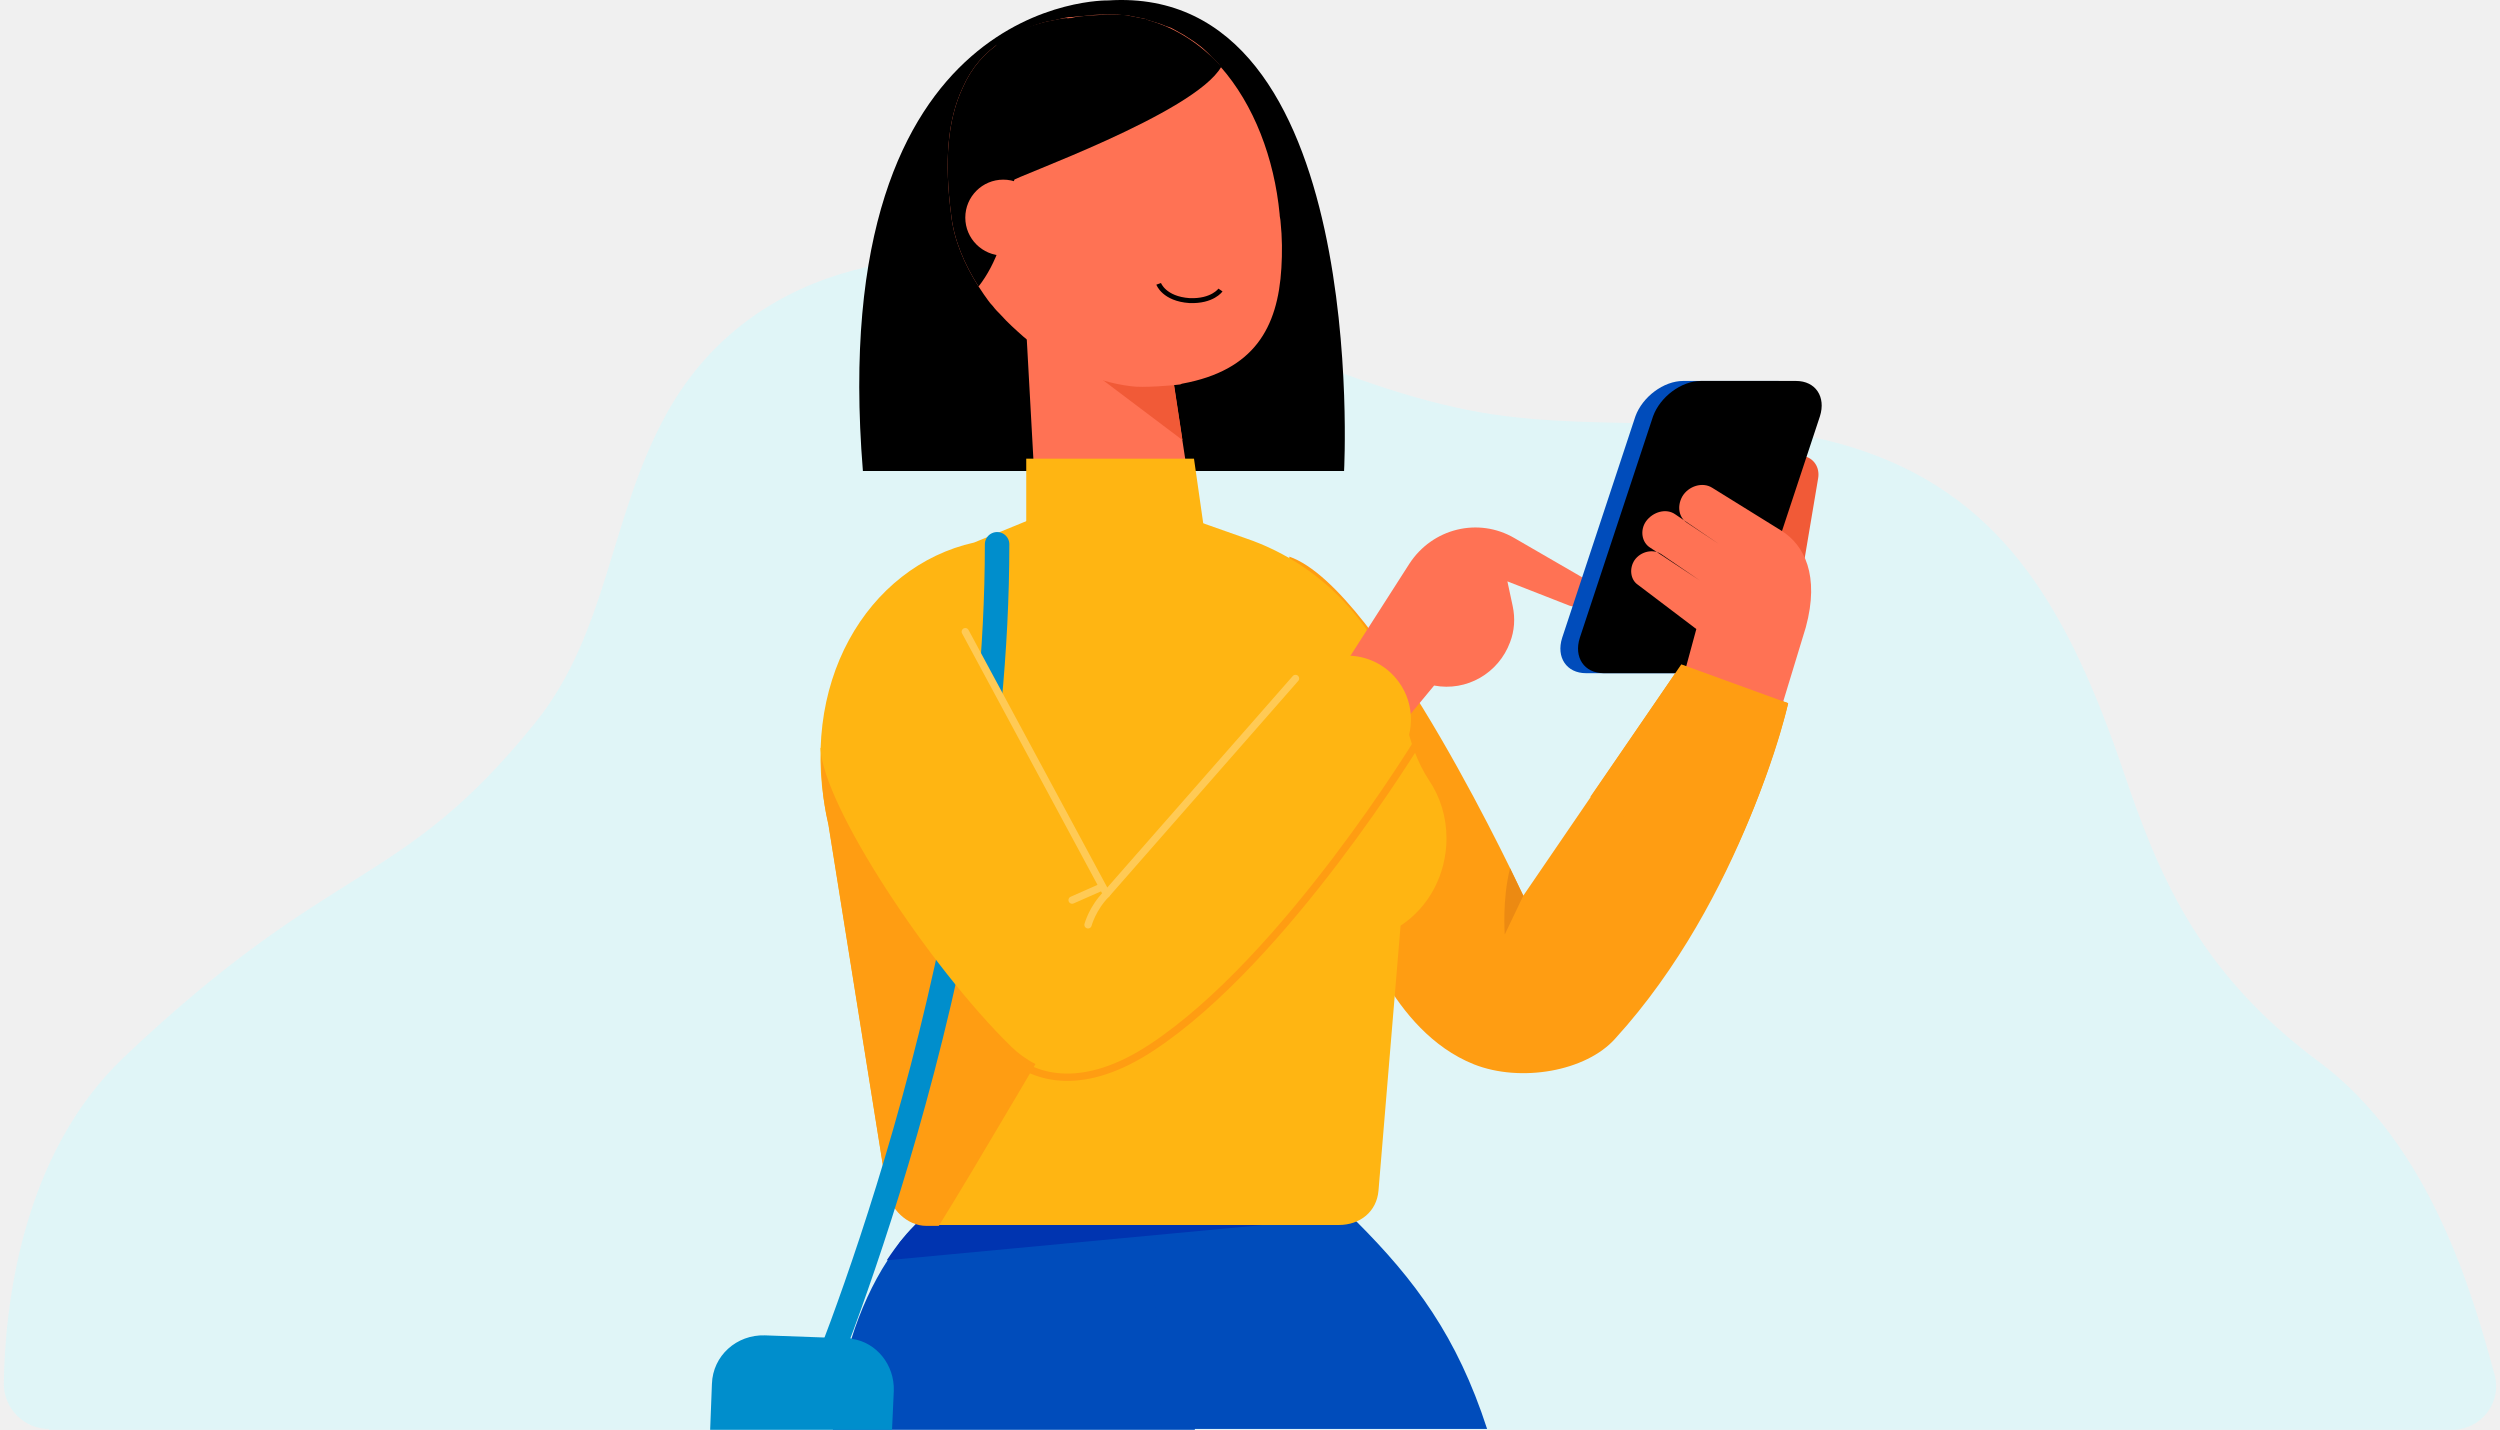
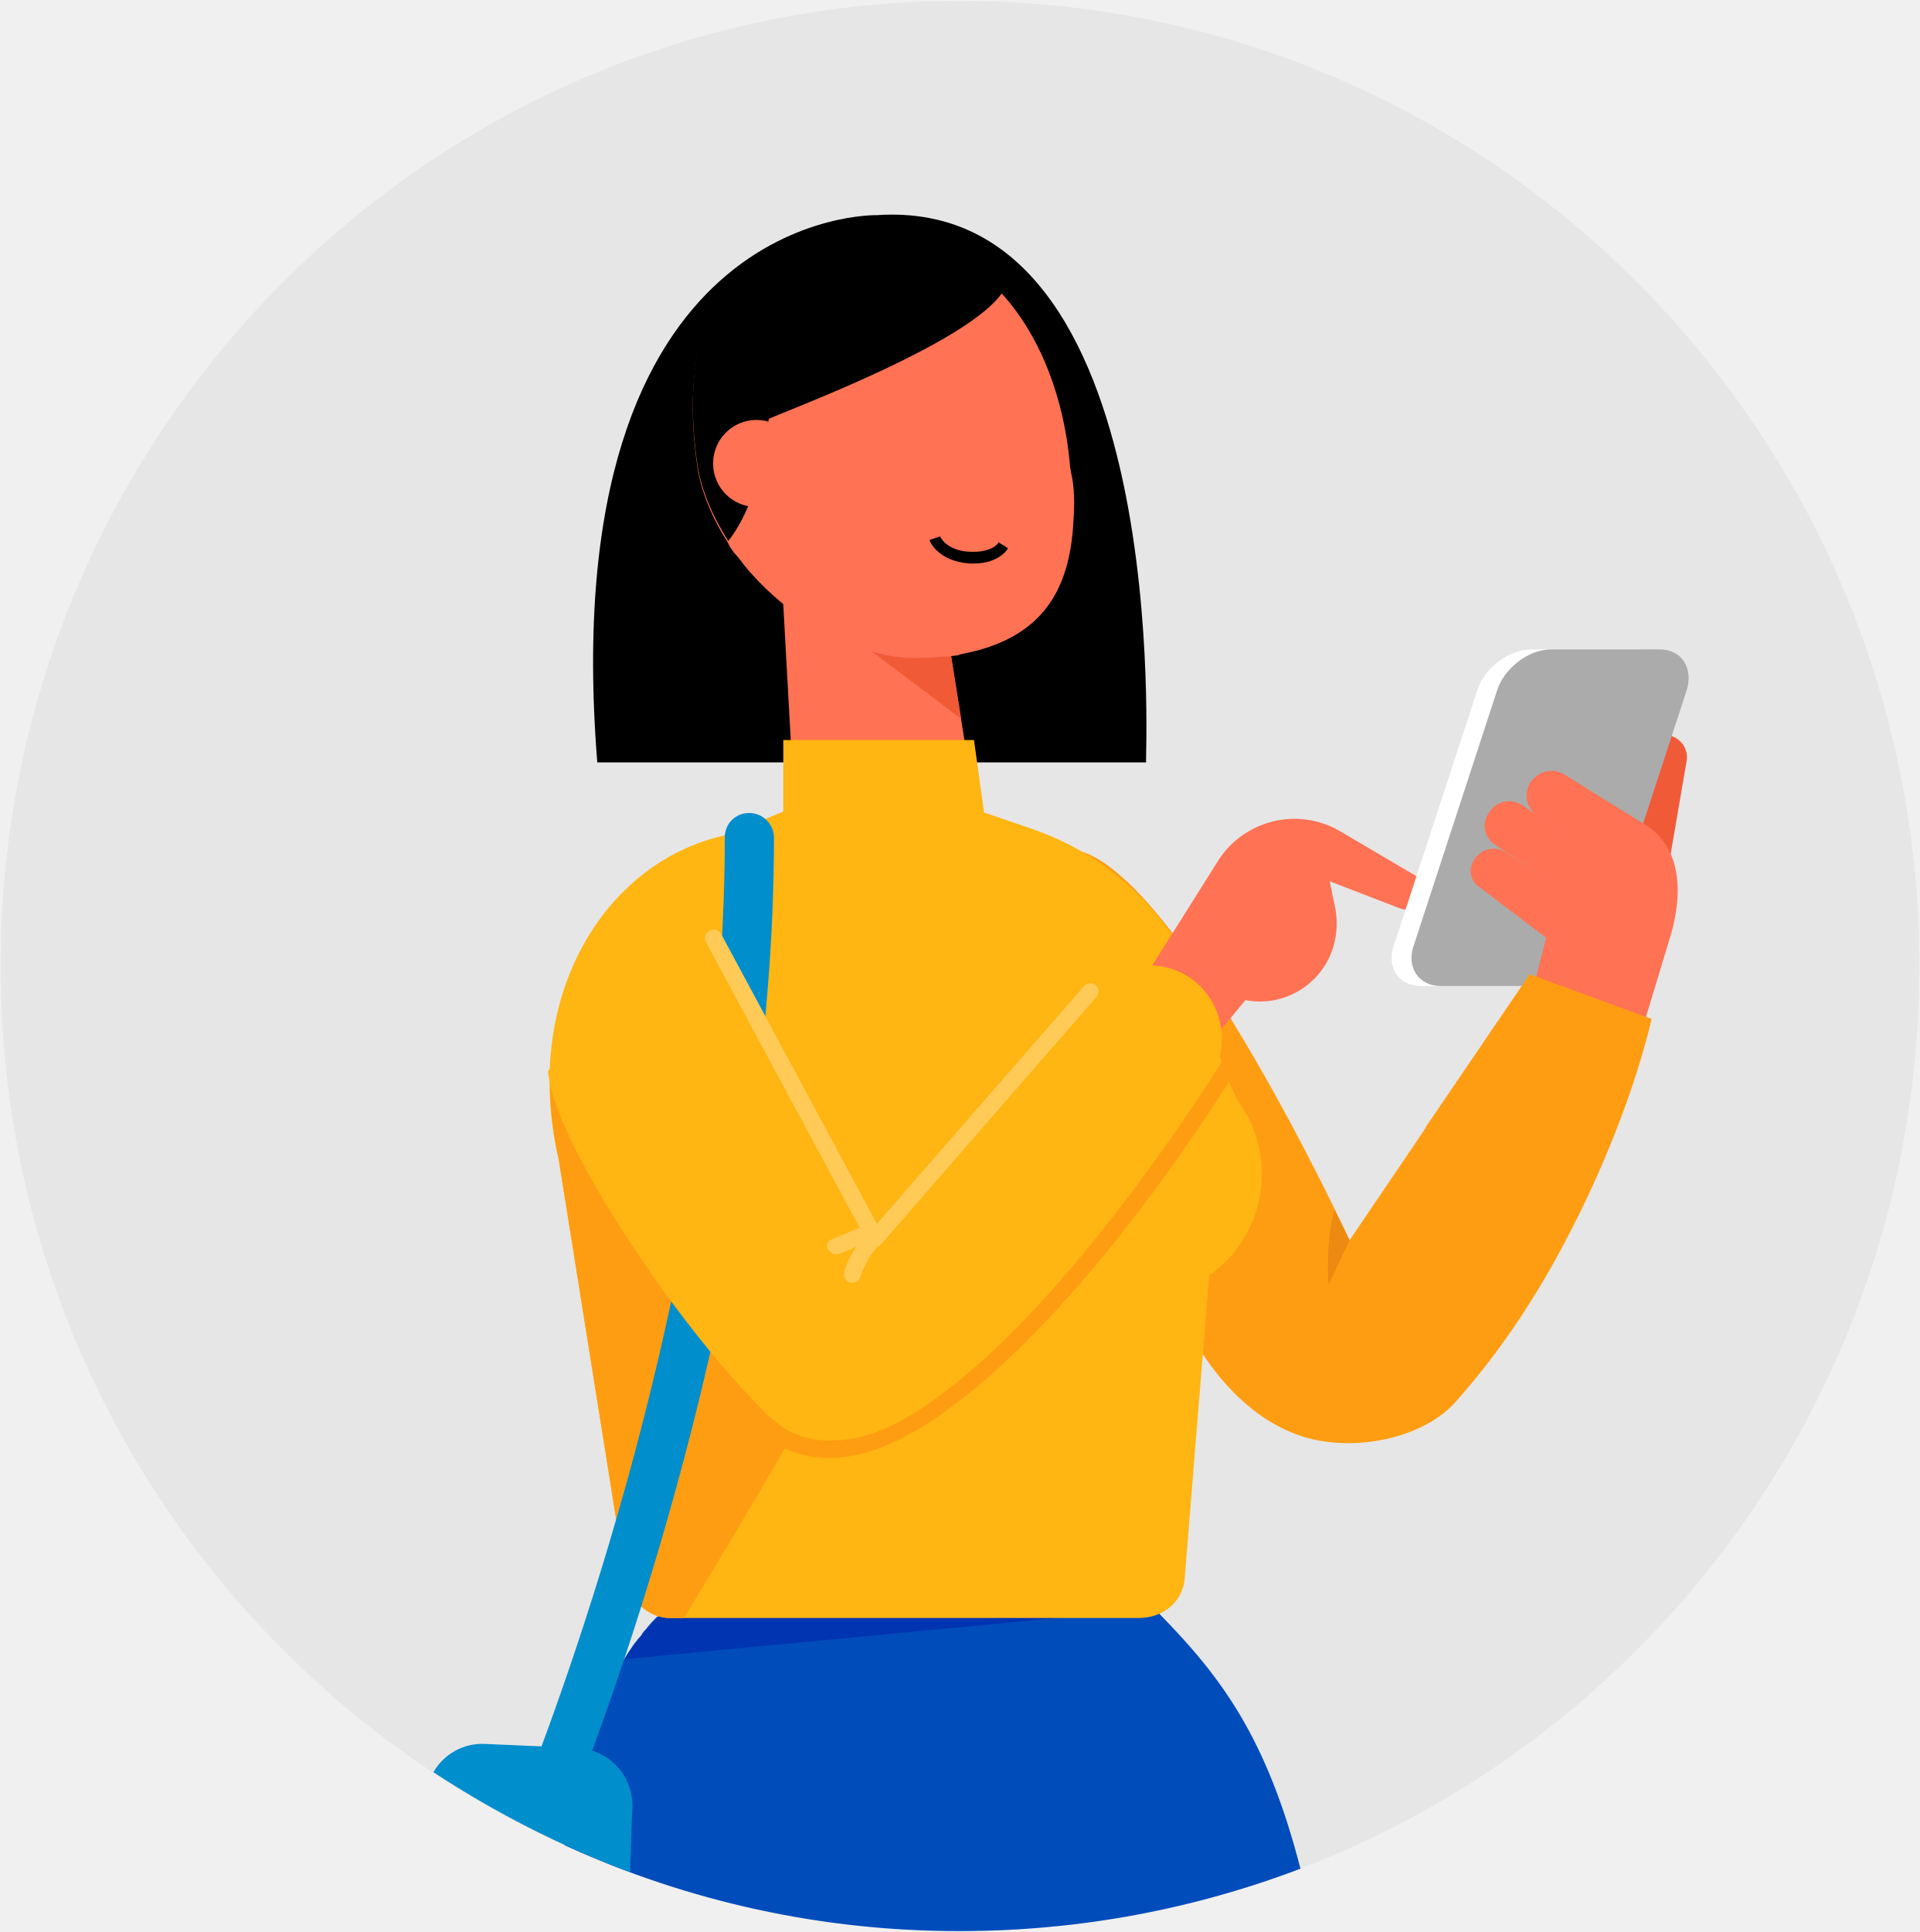
- <svg xmlns="http://www.w3.org/2000/svg" width="570" height="326" viewBox="0 0 570 326" fill="none">
-   <path d="M11.142 325.799C5.505 325.799 0.875 321.169 0.875 315.532C1.077 298.422 4.7 263.396 28.252 241.052C76.363 195.357 91.058 203.208 122.058 164.759C138.564 144.227 138.967 118.259 151.649 94.909C170.168 60.688 209.22 53.843 241.831 61.694C274.441 69.545 305.039 88.467 338.052 94.103C366.636 98.935 397.032 93.097 425.214 102.961C457.623 114.233 471.916 140.201 483.993 175.428C491.844 198.578 500.701 221.324 528.682 242.058C554.448 261.182 563.909 295.805 568.74 313.318C570.552 319.76 565.721 326 559.078 326H11.142V325.799Z" fill="#E0F5F7" />
-   <path fill-rule="evenodd" clip-rule="evenodd" d="M272.425 278.292V325.999H189.892C190.496 319.357 191.905 312.11 194.119 305.266C196.132 298.824 198.951 292.584 202.373 287.35C202.977 286.545 203.58 285.538 204.184 284.733C204.386 284.33 204.788 283.928 204.99 283.525C205.191 283.123 205.593 282.72 205.795 282.519C206.801 281.311 208.009 280.103 209.016 279.097C209.217 278.895 209.619 278.493 209.821 278.292H272.425Z" fill="#004CBB" />
-   <path d="M264.78 325.798L262.767 281.512L262.565 279.298V278.292H309.066L309.267 278.493C322.553 291.779 332.215 304.662 339.059 325.798H264.78Z" fill="#004CBB" />
-   <path d="M202.175 287.35L298.597 278.292H272.227H262.565H209.623C207.006 280.707 204.59 283.727 202.175 287.35Z" fill="#0034B0" />
-   <path fill-rule="evenodd" clip-rule="evenodd" d="M252.702 0.097C252.702 0.097 187.884 -1.514 196.741 107.389H306.449C306.449 107.389 312.488 -3.728 252.702 0.097Z" fill="black" />
-   <path d="M293.968 126.915C314.903 134.162 347.313 204.214 347.313 204.214L383.345 151.474L407.702 160.331C407.702 160.331 397.436 204.818 368.248 236.824C361.605 244.272 346.709 246.889 336.04 242.662C316.916 235.013 309.67 210.052 309.67 210.052L293.968 152.883V126.915Z" fill="#FF9D12" />
-   <path d="M344.292 197.974C346.103 201.799 347.311 204.214 347.311 204.214L343.084 213.071C343.084 213.071 342.48 205.019 344.292 197.974Z" fill="#EC8A12" />
-   <path fill-rule="evenodd" clip-rule="evenodd" d="M329.798 191.13C329.798 186.299 328.389 181.669 325.772 177.844C323.155 173.818 321.545 169.188 320.538 164.558C316.714 145.435 303.025 129.13 283.902 122.688L273.636 119.065L234.382 118.662L222.103 123.695C197.746 129.13 181.441 156.104 188.889 187.909L202.174 271.046C202.98 275.474 206.804 279.299 211.233 279.299H305.24C310.071 279.299 313.895 276.279 314.298 271.448L319.33 211.058C325.772 206.831 329.798 199.383 329.798 191.13Z" fill="#FFB512" />
-   <path d="M216.265 179.455L197.544 162.948C197.343 163.351 196.94 163.955 196.538 164.357C195.33 165.565 193.72 166.571 192.311 167.377C191.505 167.779 190.901 168.182 190.096 168.786C189.895 168.987 189.694 168.987 189.492 169.188C189.291 169.39 189.291 169.39 189.09 169.591C189.09 169.591 189.09 169.792 188.888 169.792C188.486 170.396 187.882 170.597 187.278 170.597C187.077 176.234 187.479 182.072 188.888 188.11L202.174 271.247C202.979 275.676 206.804 279.5 211.233 279.5H214.051C221.499 267.624 244.447 228.37 244.447 228.37L216.265 179.455Z" fill="#FF9D12" />
-   <path d="M227.338 124.097C227.338 221.324 185.467 318.954 185.467 318.954" stroke="#008ECC" stroke-width="5.582" stroke-miterlimit="10" stroke-linecap="round" />
-   <path fill-rule="evenodd" clip-rule="evenodd" d="M306.646 151.473L321.341 128.525C326.575 120.473 337.043 117.857 345.296 122.688L360.595 131.545C362.205 132.35 362.809 134.363 362.205 135.973C361.4 137.785 359.387 138.792 357.575 137.986L343.686 132.551L344.893 138.188C345.497 141.006 345.296 143.824 344.289 146.441C341.673 153.486 334.426 157.714 326.978 156.305L321.14 163.35L306.646 151.473Z" fill="#FF7254" />
-   <path d="M187.076 170.597C187.68 183.681 211.836 220.318 230.557 238.636C236.797 244.675 247.265 248.499 262.362 238.636C285.109 223.538 306.849 188.714 318.726 173.012C322.551 167.779 322.752 160.733 318.927 155.499C313.693 148.252 303.226 147.447 296.986 153.688L252.297 203.811L217.674 139.597L187.076 170.597Z" fill="#FFB512" />
-   <path d="M295.374 154.694L252.296 203.811L220.088 144.025" stroke="#FFCA55" stroke-width="1.671" stroke-miterlimit="10" stroke-linecap="round" stroke-linejoin="round" />
-   <path d="M229.753 240.448C236.195 246.286 247.266 248.902 262.565 238.837C293.163 218.708 323.559 168.584 323.559 168.584" stroke="#FF9D12" stroke-width="1.671" stroke-miterlimit="10" />
-   <path d="M252.301 203.812C249.08 207.032 248.073 210.857 248.073 210.857" stroke="#FFCA55" stroke-width="1.671" stroke-miterlimit="10" stroke-linecap="round" stroke-linejoin="round" />
-   <path d="M251.29 202.2L244.446 205.22" stroke="#FFCA55" stroke-width="1.671" stroke-miterlimit="10" stroke-linecap="round" stroke-linejoin="round" />
-   <path fill-rule="evenodd" clip-rule="evenodd" d="M235.995 111.616L271.423 112.421L264.176 65.115L232.975 56.862L235.995 111.616Z" fill="#FF7254" />
-   <path fill-rule="evenodd" clip-rule="evenodd" d="M266.79 81.825L269.608 100.344L243.439 80.617L266.79 81.825Z" fill="#F15A37" />
-   <path fill-rule="evenodd" clip-rule="evenodd" d="M274.645 121.48L272.229 104.571H233.982V121.48H274.645Z" fill="#FFB512" />
-   <path fill-rule="evenodd" clip-rule="evenodd" d="M292.157 61.091C291.351 74.779 285.916 84.442 269.611 87.461C269.41 87.461 269.208 87.662 269.007 87.662C267.799 87.864 260.351 88.468 257.936 88.065C249.28 87.058 240.624 82.831 233.377 76.792C231.565 75.182 229.754 73.572 228.143 71.76C227.54 71.156 226.936 70.552 226.332 69.747C225.527 68.942 224.923 67.935 224.319 67.13C223.916 66.526 223.514 65.922 223.111 65.318C219.89 60.286 217.475 54.649 216.871 49.013C215.26 36.734 216.065 27.273 219.488 20.026C221.501 15.396 224.52 11.974 228.546 9.357C230.76 7.948 233.176 6.74 235.994 5.734C237.202 5.331 238.41 4.928 239.819 4.727C241.027 4.526 242.234 4.123 243.643 3.922H243.845C244.046 3.922 244.046 3.922 244.247 3.922C245.455 3.721 246.864 3.721 248.273 3.519C249.884 3.318 251.494 3.318 253.104 3.318C254.312 3.318 255.319 3.318 256.325 3.519C256.325 3.519 256.325 3.519 256.527 3.519C256.728 3.519 256.929 3.519 257.13 3.519C257.533 3.519 257.734 3.721 258.137 3.721C259.143 3.922 260.15 4.123 261.156 4.325C261.358 4.325 261.358 4.526 261.559 4.526C262.364 4.727 263.371 5.13 264.176 5.331C264.981 5.532 265.585 5.935 266.39 6.136C267.195 6.338 268.001 6.941 268.806 7.344C269.611 7.747 270.215 8.149 270.819 8.552C272.832 9.76 274.644 11.169 276.254 12.98C276.656 13.383 277.059 13.786 277.462 14.188C277.663 14.389 278.066 14.792 278.267 15.195C285.916 23.851 290.546 36.13 291.754 48.812C291.754 49.416 291.955 50.02 291.955 50.422C292.358 54.247 292.358 57.669 292.157 61.091Z" fill="#FF7254" />
-   <path fill-rule="evenodd" clip-rule="evenodd" d="M243.442 4.122C242.234 6.135 232.975 14.187 232.572 22.843C231.767 36.733 231.364 54.85 223.111 65.317C219.89 60.285 217.475 54.649 216.871 49.012C215.26 36.733 216.065 27.272 219.488 20.025C221.501 15.395 224.52 11.973 228.546 9.356C230.76 7.947 233.176 6.739 235.994 5.733C237.202 5.33 238.41 4.928 239.819 4.726C240.825 4.525 242.234 4.122 243.442 4.122Z" fill="black" />
-   <path d="M228.744 58.272C233.524 58.272 237.4 54.396 237.4 49.616C237.4 44.835 233.524 40.96 228.744 40.96C223.963 40.96 220.088 44.835 220.088 49.616C220.088 54.396 223.963 58.272 228.744 58.272Z" fill="#FF7254" />
-   <path fill-rule="evenodd" clip-rule="evenodd" d="M248.274 3.519C249.884 3.519 251.495 3.318 253.105 3.318C254.514 3.318 255.722 3.318 257.131 3.519C257.534 3.519 257.735 3.721 258.138 3.721C259.144 3.922 260.151 4.123 261.157 4.325C261.359 4.325 261.359 4.325 261.56 4.526C268.203 6.338 273.839 10.162 278.469 15.195C272.43 25.864 230.761 40.558 230.962 41.162L227.138 10.162C232.975 5.331 241.027 4.526 243.846 4.123C244.047 4.123 244.248 4.123 244.248 4.123C245.456 3.721 246.865 3.721 248.274 3.519Z" fill="black" />
-   <path d="M278.269 66.123C278.269 66.123 276.457 68.74 271.224 68.538C265.386 68.136 264.178 64.714 264.178 64.714" stroke="black" stroke-width="1.124" stroke-miterlimit="10" />
-   <path d="M203.786 317.143L203.383 326H161.916L162.318 315.532C162.519 309.091 167.954 304.26 174.396 304.461L191.104 305.065H192.916C193.318 305.065 193.922 305.065 194.325 305.266C199.76 306.071 203.987 311.104 203.786 317.143Z" fill="#008ECC" />
-   <path fill-rule="evenodd" clip-rule="evenodd" d="M411.122 129.33L414.544 108.999C414.947 106.583 413.538 104.369 411.122 103.966C408.505 103.362 405.687 105.174 404.882 107.791L401.057 120.473L411.122 129.33Z" fill="#F15A37" />
-   <path d="M361.604 153.487H383.344C387.773 153.487 392.604 149.863 394.214 145.435L410.922 94.909C412.331 90.48 409.915 86.857 405.487 86.857H383.747C379.318 86.857 374.487 90.48 372.876 94.909L356.169 145.435C354.759 149.863 357.175 153.487 361.604 153.487Z" fill="#004CBB" />
-   <path d="M365.628 153.487H387.368C391.796 153.487 396.628 149.863 398.238 145.435L414.946 94.909C416.355 90.48 413.939 86.857 409.511 86.857H387.77C383.342 86.857 378.511 90.48 376.9 94.909L360.193 145.435C358.783 149.863 361.199 153.487 365.628 153.487Z" fill="black" />
-   <path fill-rule="evenodd" clip-rule="evenodd" d="M406.088 161.538L411.724 143.019C414.945 131.142 411.321 124.298 406.289 121.077L390.386 111.213C388.172 109.804 384.951 110.811 383.542 113.226C382.334 115.441 382.737 118.058 384.75 119.265L391.997 124.097L381.932 117.252C379.919 115.843 376.899 116.648 375.289 118.863C373.88 120.876 374.282 123.694 376.295 124.902L387.568 132.35L378.711 126.311C376.899 125.103 374.081 125.707 372.672 127.72C371.464 129.532 371.665 132.149 373.477 133.356L386.763 143.421L383.542 155.298L406.088 161.538Z" fill="#FF7254" />
-   <path d="M362.607 181.668L383.341 151.473L407.698 160.33C407.698 160.33 404.075 177.441 392.601 200.188C382.737 193.746 372.874 187.707 362.607 181.668Z" fill="#FF9D12" />
+ <svg xmlns="http://www.w3.org/2000/svg" width="330" height="332" fill="none">
+   <path fill="#E6E6E6" d="M165 331.84c91.07 0 164.9-74.25 164.9-165.84C329.9 74.4 256.08.16 165 .16 73.93.16.1 74.4.1 166c0 91.6 73.83 165.84 164.9 165.84Z" />
+   <path fill="#004CBB" d="M97.03 317.08A162.2 162.2 0 0 0 165 331.84c20.71 0 40.42-3.84 58.52-10.72-5.83-22.65-13.67-32.96-24.13-43.68l-.2-.2h-85.47c-.2.2-.4.4-.8.6-.6.6-1.21 1.22-1.82 2.02-.2.2-.6.61-.8 1.01-.2.41-.6.61-.8 1.02-.6.6-1.01 1.41-1.61 2.22-.2.4-.4.81-.8 1.21a71.59 71.59 0 0 0-7.05 15.38 88.86 88.86 0 0 0-3.01 16.38Z" />
+   <path fill="#0034B0" d="m107.28 285.12 82.86-7.88h-76.22c-2.41 2.02-4.63 4.85-6.64 7.88Z" />
+   <path fill="#000" fill-rule="evenodd" d="M150.72 36.97s-55.7-1.42-48.06 94.04h94.32c-.2 0 5.02-97.48-46.26-94.04Z" clip-rule="evenodd" />
+   <path fill="#FF9D12" d="M186.12 146.38c17.9 6.27 45.85 66.74 45.85 66.74l30.97-45.7 20.91 7.68s-8.85 38.43-33.98 66.14c-5.84 6.26-18.5 8.7-27.56 5.05-16.28-6.47-22.52-28.11-22.52-28.11l-13.47-49.35v-22.45h-.2Z" />
+   <path fill="#EC8A12" d="m229.35 207.87 2.62 5.25-3.62 7.69s-.6-6.88 1-12.94Z" />
+   <path fill="#FFB512" fill-rule="evenodd" d="M216.88 201.8c0-4.25-1.2-8.3-3.41-11.53a33.46 33.46 0 0 1-4.43-11.53 48.06 48.06 0 0 0-31.37-36.2l-8.85-3.03-33.78-.2-10.46 4.24c-20.92 4.65-35 28.11-28.56 55.62l11.46 71.8c.6 3.84 3.83 7.07 7.65 7.07h80.64c4.02 0 7.44-2.63 7.84-6.67l4.22-52.18a21.2 21.2 0 0 0 9.05-17.4Z" clip-rule="evenodd" />
+   <path fill="#FF9D12" d="m119.35 191.89-16.09-14.36c-.2.4-.4.8-.8 1.21-1.21 1.01-2.42 1.82-3.62 2.63-.6.4-1.21.81-2.01 1.21-.2 0-.4.2-.4.2l-.2.2s0 .21-.2.21c-.41.6-.81.81-1.42.81-.2 4.85.2 9.91 1.41 15.17l11.46 71.8c.6 3.84 3.83 7.07 7.65 7.07h2.4c6.44-10.31 26.15-44.09 26.15-44.09l-24.33-42.06Z" />
+   <path fill="#008ECC" d="M98.84 308.58c7.84-20.02 34.19-92.83 34.19-164.62a4.26 4.26 0 0 0-4.23-4.25 4.14 4.14 0 0 0-4.22 4.25c0 71.19-26.55 143.39-33.79 162.2 2.82.8 5.43 1.61 8.05 2.42Z" />
+   <path fill="#FF7254" fill-rule="evenodd" d="m196.97 167.62 12.47-19.82a15.55 15.55 0 0 1 20.72-5.06l13.07 7.69c1.4.8 1.8 2.42 1.4 3.84a3.12 3.12 0 0 1-4.02 1.82l-12.06-4.65 1 4.85c.4 2.43.2 4.86-.6 7.08a13.2 13.2 0 0 1-14.88 8.5l-5.03 6.06-12.07-10.31Z" clip-rule="evenodd" />
+   <path fill="#FFB512" d="M94.21 184c.6 11.33 21.32 42.88 37.4 58.85 5.24 5.26 14.29 8.5 27.36 0 19.5-12.94 38.2-43.07 48.46-56.63a12.8 12.8 0 0 0 .2-15.16c-4.42-6.27-13.47-6.88-18.9-1.62l-38.41 43.48-29.76-55.62L94.2 184Z" />
+   <path fill="#FFCA55" d="M150.32 214.34c-.2 0-.2 0 0 0-.6 0-1-.4-1.2-.81l-27.76-51.57c-.4-.61-.2-1.62.6-2.03.6-.4 1.61-.2 2.01.6l26.75 49.76 35.6-40.85c.6-.6 1.4-.6 2-.2.61.6.61 1.41.2 2.02l-37 42.47c-.4.4-.8.6-1.2.6Z" />
+   <path fill="#FF9D12" d="M142.68 250.54a18.66 18.66 0 0 1-12.67-4.85l2-2.23c3.03 2.83 11.67 8.3 26.35-1.42 25.74-16.98 51.69-59.86 52.09-60.26l2.41 1.41c-1 1.82-26.54 43.69-52.89 61.08-7.04 4.65-12.87 6.27-17.3 6.27Z" />
+   <path fill="#FFCA55" d="M146.5 220.4h-.4c-.8-.2-1.21-1-1-1.82 0-.2 1-3.64 4.01-6.67.6-.6 1.41-.6 2.01 0 .6.6.6 1.41 0 2.02a13.59 13.59 0 0 0-3.21 5.46c-.2.6-.6 1.01-1.41 1.01Z" />
+   <path fill="#FFCA55" d="M143.68 215.55c-.6 0-1-.4-1.4-.8-.4-.82 0-1.63.8-1.83l5.83-2.43c.8-.4 1.61 0 1.81.81.4.81 0 1.62-.8 1.82l-5.83 2.43c0-.2-.2 0-.4 0Z" />
+   <path fill="#FF7254" fill-rule="evenodd" d="m136.24 133.03 30.57.81L160.37 93l-26.74-7.08 2.61 47.12Z" clip-rule="evenodd" />
+   <path fill="#F15A37" fill-rule="evenodd" d="m162.59 107.35 2.61 16.18-22.52-16.99 19.9.8Z" clip-rule="evenodd" />
+   <path fill="#FFB512" fill-rule="evenodd" d="m169.43 141.73-2.02-14.56h-32.78v14.56h34.8Z" clip-rule="evenodd" />
+   <path fill="#FF7254" fill-rule="evenodd" d="M184.5 89.55c-.6 11.73-5.22 20.23-19.3 22.86-.2 0-.4.2-.6.2-1 .2-7.44.6-9.45.4-7.44-.8-14.89-4.45-21.12-9.7a48.3 48.3 0 0 1-4.63-4.46c-.6-.6-1-1.2-1.4-1.61-.6-.81-1.21-1.62-1.81-2.23-.4-.6-.8-1.01-1-1.62-2.82-4.45-4.83-9.1-5.44-13.95-1.4-10.52-.6-18.81 2.21-25.08 1.81-4.04 4.23-7.08 7.64-9.3a27.14 27.14 0 0 1 6.44-3.04 15 15 0 0 1 3.22-.8c1-.2 2-.41 3.22-.61H143.08c1-.2 2.21-.2 3.42-.4 1.4-.2 2.61-.2 4.02-.2 1 0 2.01 0 2.82.2h.8c.4 0 .6.2.8.2 1.01.2 1.81.4 2.62.6.2 0 .2.2.4.2.8.2 1.61.4 2.21.81.6.2 1.21.4 1.81.81.6.4 1.41.6 2.01 1.01.6.4 1.21.61 1.81 1.01a27.46 27.46 0 0 1 4.63 3.85l1.2 1.21.81.81c6.64 7.48 10.46 18 11.46 29.12 0 .61.2 1.01.2 1.42.6 2.43.6 5.46.4 8.3Z" clip-rule="evenodd" />
+   <path fill="#000" fill-rule="evenodd" d="M142.68 40.2c-1 1.82-9.05 8.7-9.46 16.18-.6 11.94-1 27.5-8.04 36.6-2.81-4.44-4.83-9.1-5.43-13.95-1.4-10.51-.6-18.8 2.21-25.07 1.81-4.05 4.23-7.08 7.64-9.3a27.14 27.14 0 0 1 6.44-3.04 15 15 0 0 1 3.22-.81c1.2-.2 2.21-.4 3.42-.6Z" clip-rule="evenodd" />
+   <path fill="#FF7254" d="M130 87.12a7.46 7.46 0 0 0 7.45-7.48 7.46 7.46 0 0 0-7.44-7.48 7.46 7.46 0 0 0-7.44 7.48 7.46 7.46 0 0 0 7.44 7.48Z" />
+   <path fill="#000" fill-rule="evenodd" d="M146.7 39.8c1.4 0 2.81-.2 4.22-.2 1.2 0 2.42 0 3.42.2.2 0 .6 0 .8.2.81.2 1.82.2 2.62.4h.4a29.11 29.11 0 0 1 14.48 9.3c-5.23 9.31-40.82 22.05-40.82 22.46l-3.22-26.9c5.03-4.05 11.87-4.85 14.28-5.26h.4c1.2 0 2.21 0 3.42-.2Z" clip-rule="evenodd" />
+   <path fill="#000" d="M167.41 96.83h-.8c-5.43-.4-6.84-3.84-6.84-4.04l1.81-.61s1 2.43 5.03 2.63c3.82.2 5.02-1.42 5.02-1.62l1.61 1.01c0 .2-1.6 2.63-5.83 2.63Z" />
+   <path fill="#008ECC" d="M100.24 300.5c-.4 0-.8-.2-1.2-.2h-1.41l-14.28-.62a9.64 9.64 0 0 0-8.85 4.86 171.5 171.5 0 0 0 33.79 17.19l.4-11.12a9.85 9.85 0 0 0-8.45-10.12Z" />
+   <path fill="#F15A37" fill-rule="evenodd" d="m286.87 148.4 3.02-17.6c.4-2.01-1.01-4.04-3.02-4.44a4.67 4.67 0 0 0-5.23 3.24l-3.22 10.92 8.45 7.88Z" clip-rule="evenodd" />
+   <path fill="#fff" d="M244.23 169.44h18.7c3.83 0 8.05-3.24 9.26-7.08l14.28-43.69c1.2-3.84-.8-7.07-4.63-7.07h-18.7c-3.82 0-8.05 3.23-9.25 7.07l-14.28 43.69c-1.4 3.84.8 7.08 4.62 7.08Z" />
+   <path fill="#ABABAB" d="M247.65 169.44h18.7c3.83 0 8.05-3.24 9.26-7.08l14.28-43.69c1.2-3.84-.8-7.07-4.63-7.07h-18.7c-3.82 0-8.05 3.23-9.25 7.07l-14.28 43.69c-1.4 3.84.8 7.08 4.62 7.08Z" />
+   <path fill="#FF7254" fill-rule="evenodd" d="m282.44 176.31 4.83-15.97c2.82-10.32-.2-16.18-4.82-18.81l-13.68-8.5c-2.01-1.21-4.63-.4-5.83 1.62-1 1.82-.6 4.05 1 5.26l6.24 4.25-8.65-5.87a4.04 4.04 0 0 0-5.63 1.42 3.82 3.82 0 0 0 .8 5.26l9.66 6.47-7.65-5.06a3.9 3.9 0 0 0-5.22 1.22 3.34 3.34 0 0 0 .8 4.85l11.46 8.7-2.61 10.31 19.3 4.85Z" clip-rule="evenodd" />
+   <path fill="#FF9D12" d="m245.04 193.7 17.9-26.28 20.91 7.68s-3.02 14.77-12.87 34.38c-8.65-5.26-17.1-10.51-25.94-15.77Z" />
</svg>
